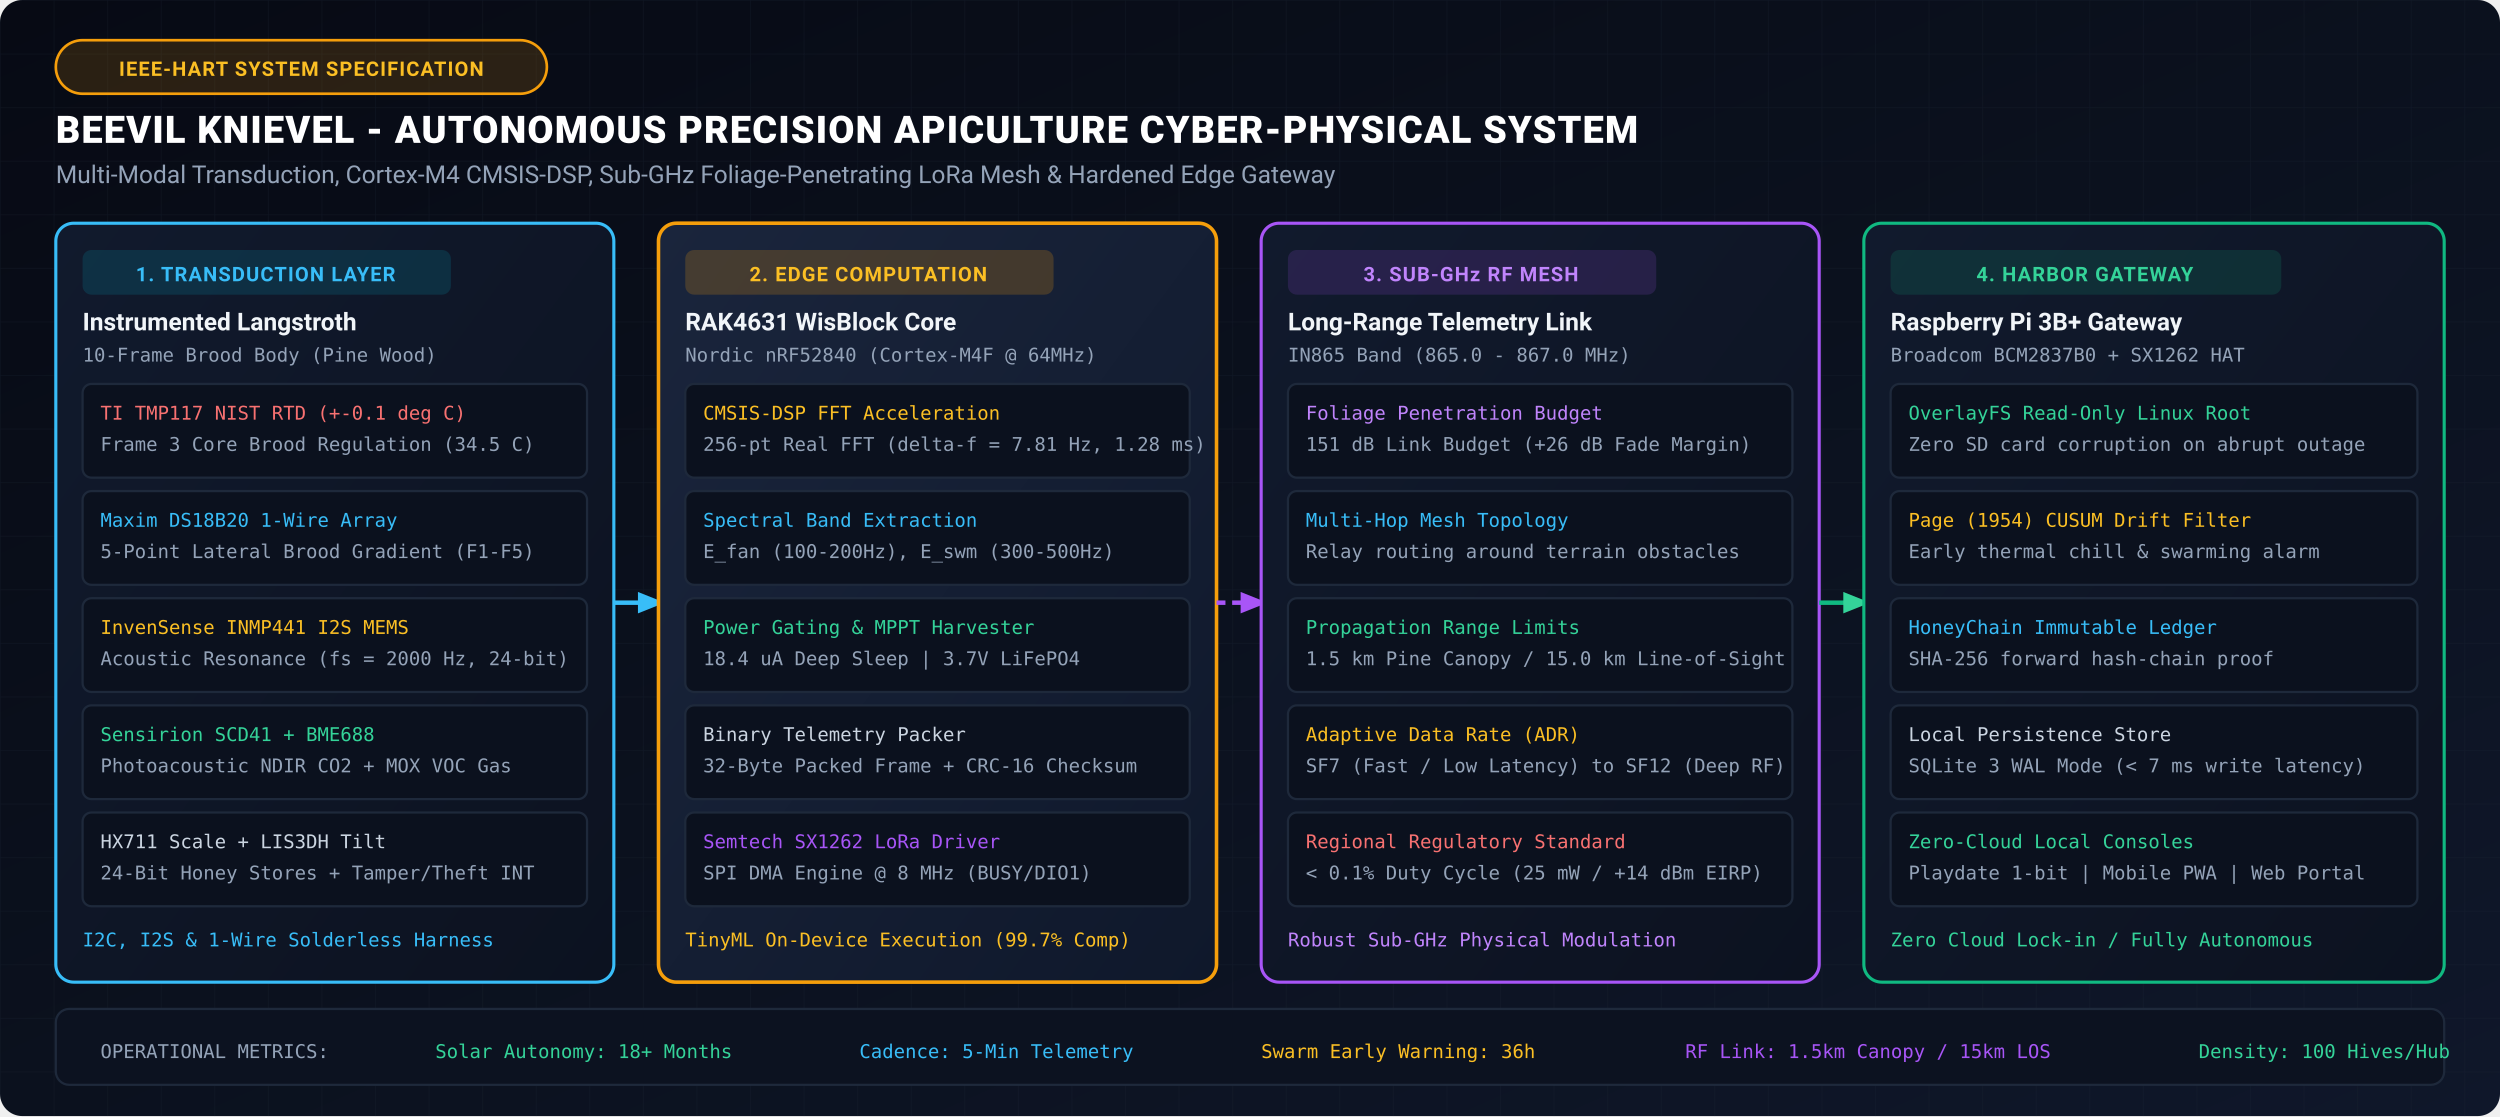
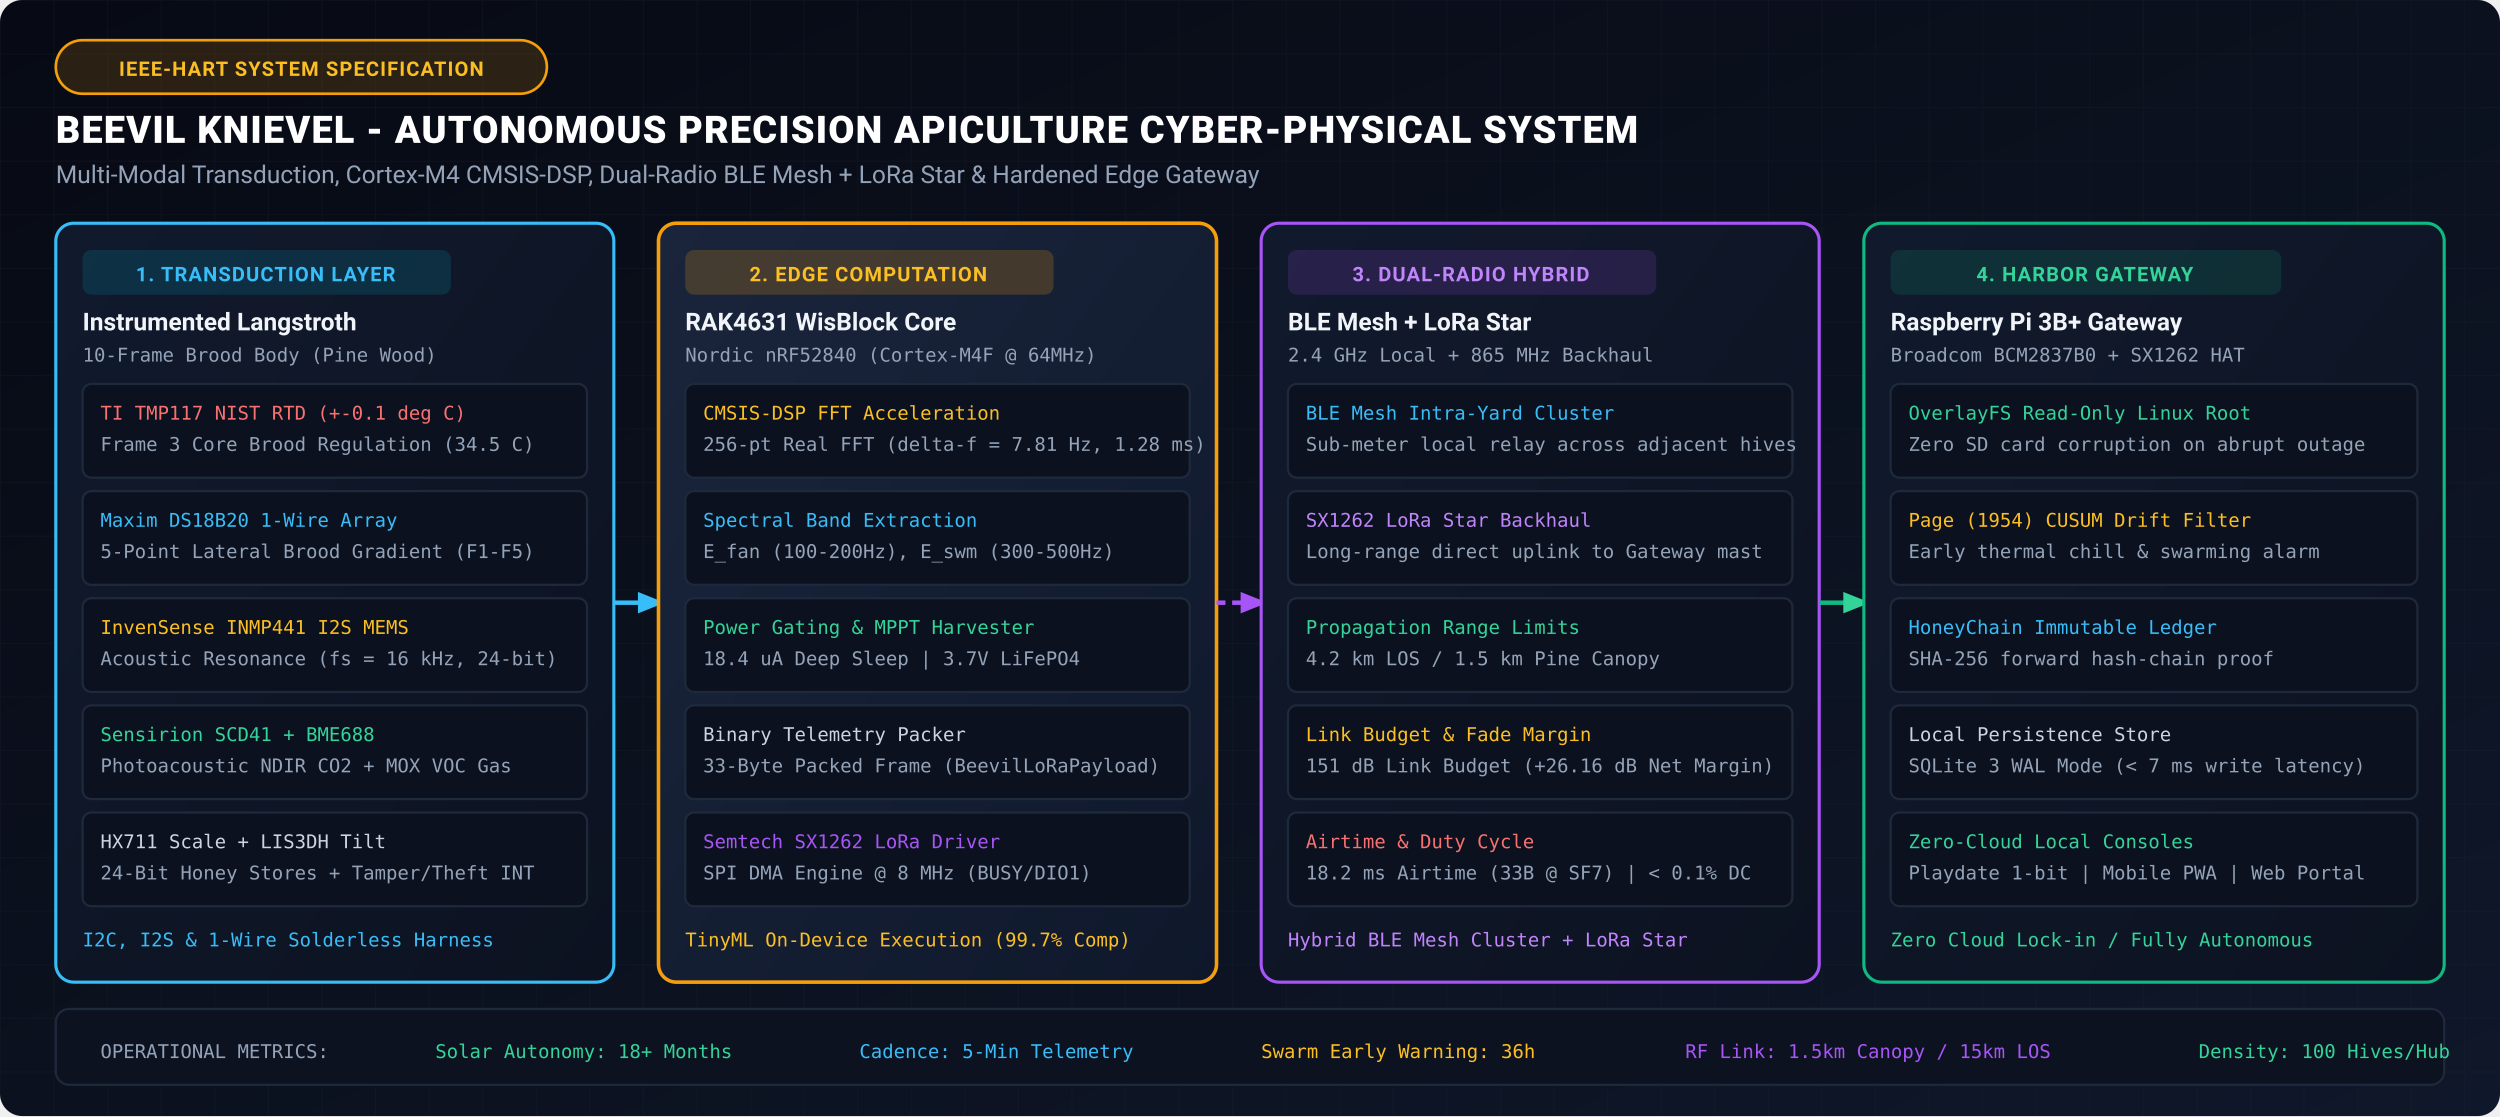
<svg xmlns="http://www.w3.org/2000/svg" viewBox="0 0 1120 500" width="100%" height="100%">
  <defs>
    <linearGradient id="bgGrad" x1="0%" y1="0%" x2="100%" y2="100%">
      <stop offset="0%" stop-color="#070a14" />
      <stop offset="50%" stop-color="#0b111e" />
      <stop offset="100%" stop-color="#0f172a" />
    </linearGradient>
    <linearGradient id="cardGrad" x1="0%" y1="0%" x2="100%" y2="100%">
      <stop offset="0%" stop-color="#111a2d" />
      <stop offset="100%" stop-color="#0c1220" />
    </linearGradient>
    <linearGradient id="cardGradHighlight" x1="0%" y1="0%" x2="100%" y2="100%">
      <stop offset="0%" stop-color="#1a253c" />
      <stop offset="100%" stop-color="#0f182b" />
    </linearGradient>
    <linearGradient id="goldGrad" x1="0%" y1="0%" x2="100%" y2="0%">
      <stop offset="0%" stop-color="#d97706" />
      <stop offset="100%" stop-color="#fbbf24" />
    </linearGradient>
    <linearGradient id="cyanGrad" x1="0%" y1="0%" x2="100%" y2="0%">
      <stop offset="0%" stop-color="#0284c7" />
      <stop offset="100%" stop-color="#38bdf8" />
    </linearGradient>
    <linearGradient id="emeraldGrad" x1="0%" y1="0%" x2="100%" y2="0%">
      <stop offset="0%" stop-color="#059669" />
      <stop offset="100%" stop-color="#34d399" />
    </linearGradient>
    <linearGradient id="roseGrad" x1="0%" y1="0%" x2="100%" y2="0%">
      <stop offset="0%" stop-color="#e11d48" />
      <stop offset="100%" stop-color="#fb7185" />
    </linearGradient>
    <linearGradient id="violetGrad" x1="0%" y1="0%" x2="100%" y2="0%">
      <stop offset="0%" stop-color="#7c3aed" />
      <stop offset="100%" stop-color="#a78bfa" />
    </linearGradient>
    <marker id="arrCyan" viewBox="0 0 10 10" refX="6" refY="5" markerWidth="6" markerHeight="6" orient="auto-start-reverse">
      <path d="M 0 1 L 10 5 L 0 9 z" fill="#38bdf8" />
    </marker>
    <marker id="arrGold" viewBox="0 0 10 10" refX="6" refY="5" markerWidth="6" markerHeight="6" orient="auto-start-reverse">
      <path d="M 0 1 L 10 5 L 0 9 z" fill="#fbbf24" />
    </marker>
    <marker id="arrEmerald" viewBox="0 0 10 10" refX="6" refY="5" markerWidth="6" markerHeight="6" orient="auto-start-reverse">
      <path d="M 0 1 L 10 5 L 0 9 z" fill="#34d399" />
    </marker>
    <marker id="arrRose" viewBox="0 0 10 10" refX="6" refY="5" markerWidth="6" markerHeight="6" orient="auto-start-reverse">
      <path d="M 0 1 L 10 5 L 0 9 z" fill="#fb7185" />
    </marker>
    <marker id="arrPurple" viewBox="0 0 10 10" refX="6" refY="5" markerWidth="6" markerHeight="6" orient="auto-start-reverse">
      <path d="M 0 1 L 10 5 L 0 9 z" fill="#a855f7" />
    </marker>
    <linearGradient id="purpleGrad" x1="0%" y1="0%" x2="100%" y2="0%">
      <stop offset="0%" stop-color="#7c3aed" />
      <stop offset="100%" stop-color="#a855f7" />
    </linearGradient>
    <pattern id="grid" width="24" height="24" patternUnits="userSpaceOnUse">
      <path d="M 24 0 L 0 0 0 24" fill="none" stroke="#1e293b" stroke-width="0.5" stroke-opacity="0.35" />
    </pattern>
  </defs>
  <style>
        .headline { font-family: system-ui, -apple-system, "Segoe UI", Roboto, sans-serif; font-weight: 800; font-size: 17px; fill: #ffffff; letter-spacing: 0.5px; }
        .subhead { font-family: system-ui, -apple-system, "Segoe UI", Roboto, sans-serif; font-size: 11px; fill: #94a3b8; }
        .sec-title { font-family: system-ui, -apple-system, "Segoe UI", Roboto, sans-serif; font-weight: 700; font-size: 12.5px; letter-spacing: 0.3px; }
        .body-title { font-family: system-ui, -apple-system, "Segoe UI", Roboto, sans-serif; font-weight: 600; font-size: 11px; fill: #f1f5f9; }
        .body-desc { font-family: system-ui, -apple-system, "Segoe UI", Roboto, sans-serif; font-size: 10px; fill: #94a3b8; line-height: 1.4; }
        .mono-sm { font-family: "SF Mono", "JetBrains Mono", Consolas, Menlo, monospace; font-size: 9.5px; }
        .mono-xs { font-family: "SF Mono", "JetBrains Mono", Consolas, Menlo, monospace; font-size: 8.5px; }
        .badge { font-family: system-ui, -apple-system, "Segoe UI", Roboto, sans-serif; font-weight: 700; font-size: 9px; letter-spacing: 0.5px; }
    </style>
  <rect width="1120" height="500" fill="url(#bgGrad)" rx="10" />
  <rect width="1120" height="500" fill="url(#grid)" rx="10" />
  <rect x="25" y="18" width="220" height="24" rx="12" fill="rgba(245, 158, 11, 0.15)" stroke="#f59e0b" stroke-width="1.2" />
  <text x="135" y="34" class="badge" fill="#fbbf24" text-anchor="middle">IEEE-HART SYSTEM SPECIFICATION</text>
  <text x="25" y="64" class="headline">BEEVIL KNIEVEL - AUTONOMOUS PRECISION APICULTURE CYBER-PHYSICAL SYSTEM</text>
-   <text x="25" y="82" class="subhead">Multi-Modal Transduction, Cortex-M4 CMSIS-DSP, Sub-GHz Foliage-Penetrating LoRa Mesh &amp; Hardened Edge Gateway</text>
+   <text x="25" y="82" class="subhead">Multi-Modal Transduction, Cortex-M4 CMSIS-DSP, Dual-Radio BLE Mesh + LoRa Star &amp; Hardened Edge Gateway</text>
  <g transform="translate(25, 100)">
    <rect width="250" height="340" rx="8" fill="url(#cardGrad)" stroke="#38bdf8" stroke-width="1.4" />
    <rect x="12" y="12" width="165" height="20" rx="4" fill="rgba(6, 182, 212, 0.15)" />
    <text x="94" y="26" class="badge" fill="#38bdf8" text-anchor="middle">1. TRANSDUCTION LAYER</text>
    <text x="12" y="48" class="body-title" fill="#ffffff">Instrumented Langstroth</text>
    <text x="12" y="62" class="mono-xs" fill="#94a3b8">10-Frame Brood Body (Pine Wood)</text>
    <rect x="12" y="72" width="226" height="42" rx="4" fill="#0b111e" stroke="#1e293b" />
    <text x="20" y="88" class="mono-xs" fill="#f87171">TI TMP117 NIST RTD (+-0.1 deg C)</text>
    <text x="20" y="102" class="mono-xs" fill="#94a3b8">Frame 3 Core Brood Regulation (34.5 C)</text>
    <rect x="12" y="120" width="226" height="42" rx="4" fill="#0b111e" stroke="#1e293b" />
    <text x="20" y="136" class="mono-xs" fill="#38bdf8">Maxim DS18B20 1-Wire Array</text>
    <text x="20" y="150" class="mono-xs" fill="#94a3b8">5-Point Lateral Brood Gradient (F1-F5)</text>
    <rect x="12" y="168" width="226" height="42" rx="4" fill="#0b111e" stroke="#1e293b" />
    <text x="20" y="184" class="mono-xs" fill="#fbbf24">InvenSense INMP441 I2S MEMS</text>
-     <text x="20" y="198" class="mono-xs" fill="#94a3b8">Acoustic Resonance (fs = 2000 Hz, 24-bit)</text>
+     <text x="20" y="198" class="mono-xs" fill="#94a3b8">Acoustic Resonance (fs = 16 kHz, 24-bit)</text>
    <rect x="12" y="216" width="226" height="42" rx="4" fill="#0b111e" stroke="#1e293b" />
    <text x="20" y="232" class="mono-xs" fill="#34d399">Sensirion SCD41 + BME688</text>
    <text x="20" y="246" class="mono-xs" fill="#94a3b8">Photoacoustic NDIR CO2 + MOX VOC Gas</text>
    <rect x="12" y="264" width="226" height="42" rx="4" fill="#0b111e" stroke="#1e293b" />
    <text x="20" y="280" class="mono-xs" fill="#cbd5e1">HX711 Scale + LIS3DH Tilt</text>
    <text x="20" y="294" class="mono-xs" fill="#94a3b8">24-Bit Honey Stores + Tamper/Theft INT</text>
    <text x="12" y="324" class="mono-xs" fill="#38bdf8">I2C, I2S &amp; 1-Wire Solderless Harness</text>
  </g>
  <path d="M 275 270 L 293 270" stroke="#38bdf8" stroke-width="2" marker-end="url(#arrCyan)" />
  <g transform="translate(295, 100)">
    <rect width="250" height="340" rx="8" fill="url(#cardGradHighlight)" stroke="#f59e0b" stroke-width="1.6" />
    <rect x="12" y="12" width="165" height="20" rx="4" fill="rgba(245, 158, 11, 0.2)" />
    <text x="94" y="26" class="badge" fill="#fbbf24" text-anchor="middle">2. EDGE COMPUTATION</text>
    <text x="12" y="48" class="body-title" fill="#ffffff">RAK4631 WisBlock Core</text>
    <text x="12" y="62" class="mono-xs" fill="#94a3b8">Nordic nRF52840 (Cortex-M4F @ 64MHz)</text>
    <rect x="12" y="72" width="226" height="42" rx="4" fill="#0b111e" stroke="#1e293b" />
    <text x="20" y="88" class="mono-xs" fill="#fbbf24">CMSIS-DSP FFT Acceleration</text>
    <text x="20" y="102" class="mono-xs" fill="#94a3b8">256-pt Real FFT (delta-f = 7.81 Hz, 1.28 ms)</text>
    <rect x="12" y="120" width="226" height="42" rx="4" fill="#0b111e" stroke="#1e293b" />
    <text x="20" y="136" class="mono-xs" fill="#38bdf8">Spectral Band Extraction</text>
    <text x="20" y="150" class="mono-xs" fill="#94a3b8">E_fan (100-200Hz), E_swm (300-500Hz)</text>
    <rect x="12" y="168" width="226" height="42" rx="4" fill="#0b111e" stroke="#1e293b" />
    <text x="20" y="184" class="mono-xs" fill="#34d399">Power Gating &amp; MPPT Harvester</text>
    <text x="20" y="198" class="mono-xs" fill="#94a3b8">18.4 uA Deep Sleep | 3.7V LiFePO4</text>
    <rect x="12" y="216" width="226" height="42" rx="4" fill="#0b111e" stroke="#1e293b" />
    <text x="20" y="232" class="mono-xs" fill="#cbd5e1">Binary Telemetry Packer</text>
-     <text x="20" y="246" class="mono-xs" fill="#94a3b8">32-Byte Packed Frame + CRC-16 Checksum</text>
+     <text x="20" y="246" class="mono-xs" fill="#94a3b8">33-Byte Packed Frame (BeevilLoRaPayload)</text>
    <rect x="12" y="264" width="226" height="42" rx="4" fill="#0b111e" stroke="#1e293b" />
    <text x="20" y="280" class="mono-xs" fill="#a855f7">Semtech SX1262 LoRa Driver</text>
    <text x="20" y="294" class="mono-xs" fill="#94a3b8">SPI DMA Engine @ 8 MHz (BUSY/DIO1)</text>
    <text x="12" y="324" class="mono-xs" fill="#fbbf24">TinyML On-Device Execution (99.7% Comp)</text>
  </g>
  <path d="M 545 270 L 563 270" stroke="#a855f7" stroke-width="2" stroke-dasharray="4 3" marker-end="url(#arrPurple)" />
  <g transform="translate(565, 100)">
    <rect width="250" height="340" rx="8" fill="url(#cardGrad)" stroke="#a855f7" stroke-width="1.4" />
    <rect x="12" y="12" width="165" height="20" rx="4" fill="rgba(168, 85, 247, 0.15)" />
-     <text x="94" y="26" class="badge" fill="#c084fc" text-anchor="middle">3. SUB-GHz RF MESH</text>
-     <text x="12" y="48" class="body-title" fill="#ffffff">Long-Range Telemetry Link</text>
-     <text x="12" y="62" class="mono-xs" fill="#94a3b8">IN865 Band (865.0 - 867.0 MHz)</text>
+     <text x="94" y="26" class="badge" fill="#c084fc" text-anchor="middle">3. DUAL-RADIO HYBRID</text>
+     <text x="12" y="48" class="body-title" fill="#ffffff">BLE Mesh + LoRa Star</text>
+     <text x="12" y="62" class="mono-xs" fill="#94a3b8">2.4 GHz Local + 865 MHz Backhaul</text>
    <rect x="12" y="72" width="226" height="42" rx="4" fill="#0b111e" stroke="#1e293b" />
-     <text x="20" y="88" class="mono-xs" fill="#c084fc">Foliage Penetration Budget</text>
-     <text x="20" y="102" class="mono-xs" fill="#94a3b8">151 dB Link Budget (+26 dB Fade Margin)</text>
+     <text x="20" y="88" class="mono-xs" fill="#38bdf8">BLE Mesh Intra-Yard Cluster</text>
+     <text x="20" y="102" class="mono-xs" fill="#94a3b8">Sub-meter local relay across adjacent hives</text>
    <rect x="12" y="120" width="226" height="42" rx="4" fill="#0b111e" stroke="#1e293b" />
-     <text x="20" y="136" class="mono-xs" fill="#38bdf8">Multi-Hop Mesh Topology</text>
-     <text x="20" y="150" class="mono-xs" fill="#94a3b8">Relay routing around terrain obstacles</text>
+     <text x="20" y="136" class="mono-xs" fill="#c084fc">SX1262 LoRa Star Backhaul</text>
+     <text x="20" y="150" class="mono-xs" fill="#94a3b8">Long-range direct uplink to Gateway mast</text>
    <rect x="12" y="168" width="226" height="42" rx="4" fill="#0b111e" stroke="#1e293b" />
    <text x="20" y="184" class="mono-xs" fill="#34d399">Propagation Range Limits</text>
-     <text x="20" y="198" class="mono-xs" fill="#94a3b8">1.5 km Pine Canopy / 15.0 km Line-of-Sight</text>
+     <text x="20" y="198" class="mono-xs" fill="#94a3b8">4.2 km LOS / 1.5 km Pine Canopy</text>
    <rect x="12" y="216" width="226" height="42" rx="4" fill="#0b111e" stroke="#1e293b" />
-     <text x="20" y="232" class="mono-xs" fill="#fbbf24">Adaptive Data Rate (ADR)</text>
-     <text x="20" y="246" class="mono-xs" fill="#94a3b8">SF7 (Fast / Low Latency) to SF12 (Deep RF)</text>
+     <text x="20" y="232" class="mono-xs" fill="#fbbf24">Link Budget &amp; Fade Margin</text>
+     <text x="20" y="246" class="mono-xs" fill="#94a3b8">151 dB Link Budget (+26.16 dB Net Margin)</text>
    <rect x="12" y="264" width="226" height="42" rx="4" fill="#0b111e" stroke="#1e293b" />
-     <text x="20" y="280" class="mono-xs" fill="#f87171">Regional Regulatory Standard</text>
-     <text x="20" y="294" class="mono-xs" fill="#94a3b8">&lt; 0.1% Duty Cycle (25 mW / +14 dBm EIRP)</text>
-     <text x="12" y="324" class="mono-xs" fill="#c084fc">Robust Sub-GHz Physical Modulation</text>
+     <text x="20" y="280" class="mono-xs" fill="#f87171">Airtime &amp; Duty Cycle</text>
+     <text x="20" y="294" class="mono-xs" fill="#94a3b8">18.2 ms Airtime (33B @ SF7) | &lt; 0.1% DC</text>
+     <text x="12" y="324" class="mono-xs" fill="#c084fc">Hybrid BLE Mesh Cluster + LoRa Star</text>
  </g>
  <path d="M 815 270 L 833 270" stroke="#10b981" stroke-width="2" marker-end="url(#arrEmerald)" />
  <g transform="translate(835, 100)">
    <rect width="260" height="340" rx="8" fill="url(#cardGrad)" stroke="#10b981" stroke-width="1.4" />
    <rect x="12" y="12" width="175" height="20" rx="4" fill="rgba(16, 185, 129, 0.15)" />
    <text x="99" y="26" class="badge" fill="#34d399" text-anchor="middle">4. HARBOR GATEWAY</text>
    <text x="12" y="48" class="body-title" fill="#ffffff">Raspberry Pi 3B+ Gateway</text>
    <text x="12" y="62" class="mono-xs" fill="#94a3b8">Broadcom BCM2837B0 + SX1262 HAT</text>
    <rect x="12" y="72" width="236" height="42" rx="4" fill="#0b111e" stroke="#1e293b" />
    <text x="20" y="88" class="mono-xs" fill="#34d399">OverlayFS Read-Only Linux Root</text>
    <text x="20" y="102" class="mono-xs" fill="#94a3b8">Zero SD card corruption on abrupt outage</text>
    <rect x="12" y="120" width="236" height="42" rx="4" fill="#0b111e" stroke="#1e293b" />
    <text x="20" y="136" class="mono-xs" fill="#fbbf24">Page (1954) CUSUM Drift Filter</text>
    <text x="20" y="150" class="mono-xs" fill="#94a3b8">Early thermal chill &amp; swarming alarm</text>
    <rect x="12" y="168" width="236" height="42" rx="4" fill="#0b111e" stroke="#1e293b" />
    <text x="20" y="184" class="mono-xs" fill="#38bdf8">HoneyChain Immutable Ledger</text>
    <text x="20" y="198" class="mono-xs" fill="#94a3b8">SHA-256 forward hash-chain proof</text>
    <rect x="12" y="216" width="236" height="42" rx="4" fill="#0b111e" stroke="#1e293b" />
    <text x="20" y="232" class="mono-xs" fill="#cbd5e1">Local Persistence Store</text>
    <text x="20" y="246" class="mono-xs" fill="#94a3b8">SQLite 3 WAL Mode (&lt; 7 ms write latency)</text>
    <rect x="12" y="264" width="236" height="42" rx="4" fill="#0b111e" stroke="#1e293b" />
    <text x="20" y="280" class="mono-xs" fill="#34d399">Zero-Cloud Local Consoles</text>
    <text x="20" y="294" class="mono-xs" fill="#94a3b8">Playdate 1-bit | Mobile PWA | Web Portal</text>
    <text x="12" y="324" class="mono-xs" fill="#34d399">Zero Cloud Lock-in / Fully Autonomous</text>
  </g>
  <g transform="translate(25, 452)">
    <rect width="1070" height="34" rx="6" fill="#0c1220" stroke="#1e293b" />
    <text x="20" y="22" class="mono-xs" fill="#94a3b8">OPERATIONAL METRICS:</text>
    <text x="170" y="22" class="mono-xs" fill="#34d399">Solar Autonomy: 18+ Months</text>
    <text x="360" y="22" class="mono-xs" fill="#38bdf8">Cadence: 5-Min Telemetry</text>
    <text x="540" y="22" class="mono-xs" fill="#fbbf24">Swarm Early Warning: 36h</text>
    <text x="730" y="22" class="mono-xs" fill="#a855f7">RF Link: 1.5km Canopy / 15km LOS</text>
    <text x="960" y="22" class="mono-xs" fill="#34d399">Density: 100 Hives/Hub</text>
  </g>
</svg>
